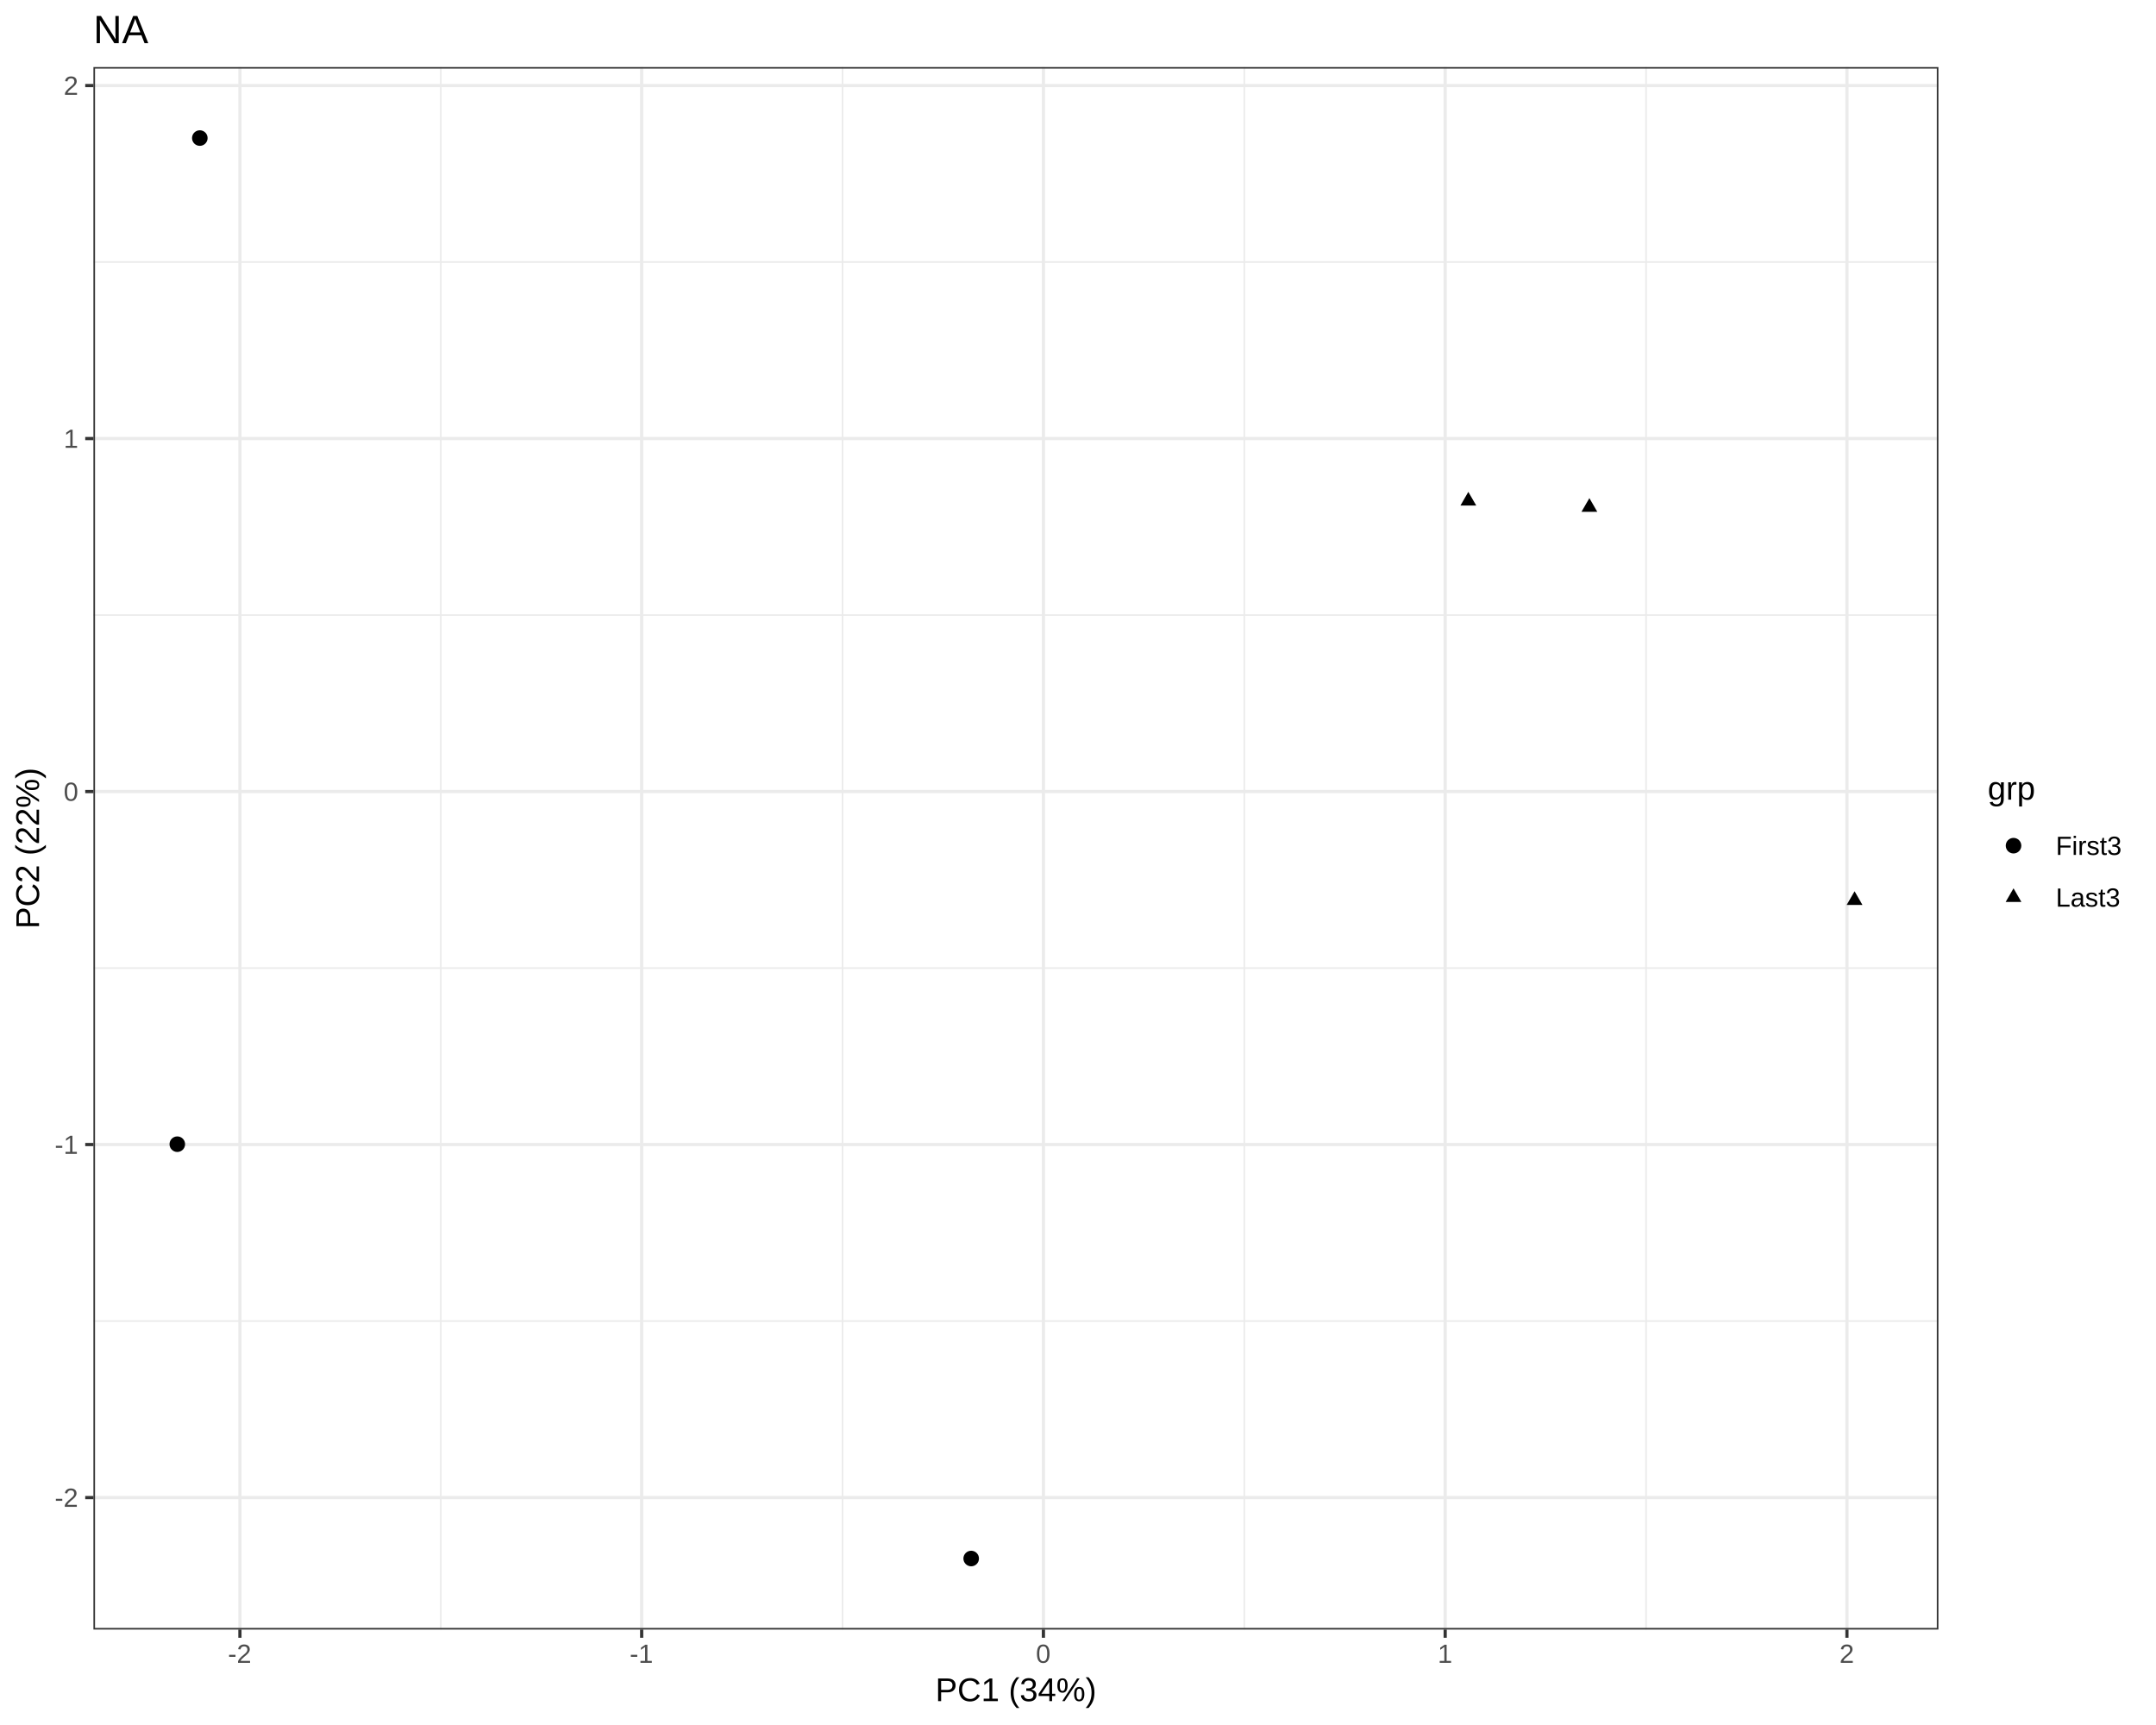
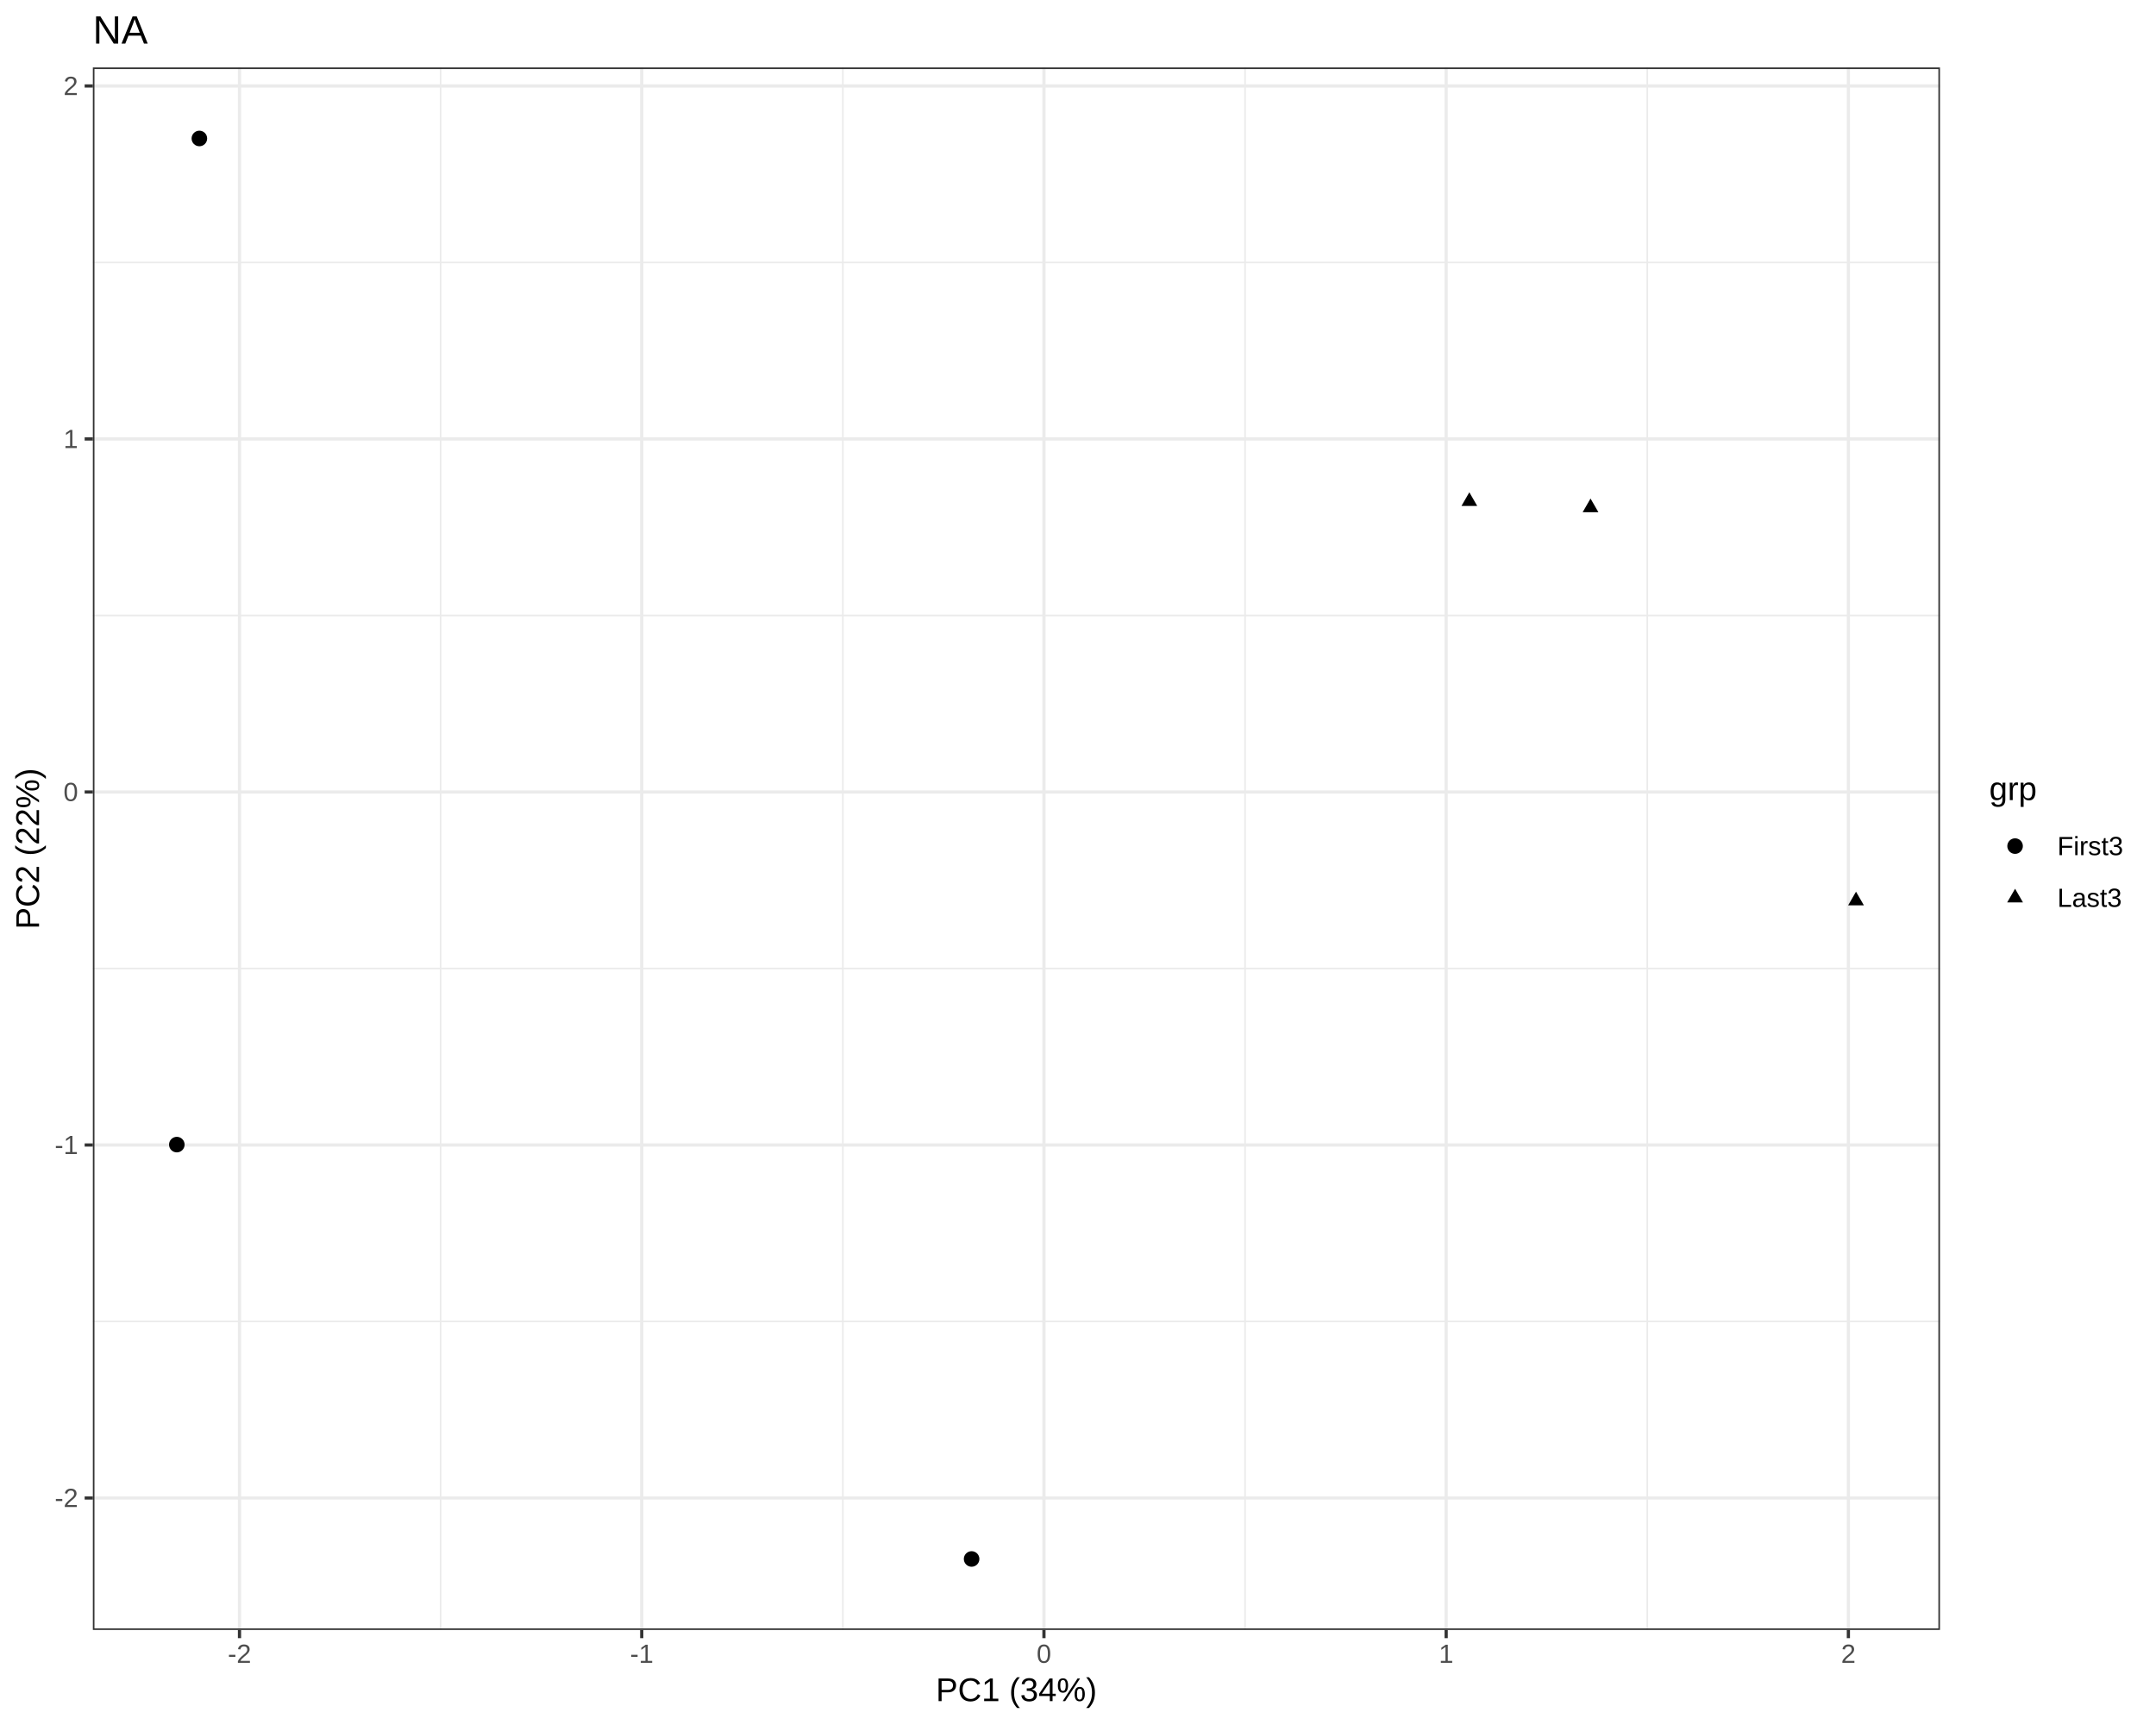
<svg xmlns="http://www.w3.org/2000/svg" viewBox="0 0 720.00 576.00">
  <defs>
    <style type="text/css">
-     line, polyline, path, rect, circle {
+     line, polyline, polygon, path, rect, circle {
      fill: none;
      stroke: #000000;
      stroke-linecap: round;
      stroke-linejoin: round;
      stroke-miterlimit: 10.00;
    }
  </style>
  </defs>
  <rect width="100%" height="100%" style="stroke: none; fill: #FFFFFF;" />
  <rect x="0.00" y="0.00" width="720.00" height="576.00" style="stroke-width: 1.07; stroke: #FFFFFF; fill: #FFFFFF;" />
  <defs>
-     <clipPath id="cpMzEuMnw2NDcuMzQzfDU0NC4xMzF8MjIuMzgwOA==">
-       <rect x="31.20" y="22.38" width="616.14" height="521.75" />
+     <clipPath id="cpMzEuMDF8NjQ3Ljg2fDU0NC4yN3wyMi41Mg==">
+       <rect x="31.01" y="22.52" width="616.85" height="521.75" />
    </clipPath>
  </defs>
-   <rect x="31.20" y="22.38" width="616.14" height="521.75" style="stroke-width: 1.07; stroke: none; fill: #FFFFFF;" clip-path="url(#cpMzEuMnw2NDcuMzQzfDU0NC4xMzF8MjIuMzgwOA==)" />
-   <polyline points="31.20,441.12 647.34,441.12 " style="stroke-width: 0.53; stroke: #EBEBEB; stroke-linecap: butt;" clip-path="url(#cpMzEuMnw2NDcuMzQzfDU0NC4xMzF8MjIuMzgwOA==)" />
-   <polyline points="31.20,323.25 647.34,323.25 " style="stroke-width: 0.53; stroke: #EBEBEB; stroke-linecap: butt;" clip-path="url(#cpMzEuMnw2NDcuMzQzfDU0NC4xMzF8MjIuMzgwOA==)" />
-   <polyline points="31.20,205.37 647.34,205.37 " style="stroke-width: 0.53; stroke: #EBEBEB; stroke-linecap: butt;" clip-path="url(#cpMzEuMnw2NDcuMzQzfDU0NC4xMzF8MjIuMzgwOA==)" />
-   <polyline points="31.20,87.50 647.34,87.50 " style="stroke-width: 0.53; stroke: #EBEBEB; stroke-linecap: butt;" clip-path="url(#cpMzEuMnw2NDcuMzQzfDU0NC4xMzF8MjIuMzgwOA==)" />
-   <polyline points="147.20,544.13 147.20,22.38 " style="stroke-width: 0.53; stroke: #EBEBEB; stroke-linecap: butt;" clip-path="url(#cpMzEuMnw2NDcuMzQzfDU0NC4xMzF8MjIuMzgwOA==)" />
-   <polyline points="281.37,544.13 281.37,22.38 " style="stroke-width: 0.53; stroke: #EBEBEB; stroke-linecap: butt;" clip-path="url(#cpMzEuMnw2NDcuMzQzfDU0NC4xMzF8MjIuMzgwOA==)" />
-   <polyline points="415.54,544.13 415.54,22.38 " style="stroke-width: 0.53; stroke: #EBEBEB; stroke-linecap: butt;" clip-path="url(#cpMzEuMnw2NDcuMzQzfDU0NC4xMzF8MjIuMzgwOA==)" />
-   <polyline points="549.71,544.13 549.71,22.38 " style="stroke-width: 0.53; stroke: #EBEBEB; stroke-linecap: butt;" clip-path="url(#cpMzEuMnw2NDcuMzQzfDU0NC4xMzF8MjIuMzgwOA==)" />
-   <polyline points="31.20,500.06 647.34,500.06 " style="stroke-width: 1.07; stroke: #EBEBEB; stroke-linecap: butt;" clip-path="url(#cpMzEuMnw2NDcuMzQzfDU0NC4xMzF8MjIuMzgwOA==)" />
-   <polyline points="31.20,382.18 647.34,382.18 " style="stroke-width: 1.07; stroke: #EBEBEB; stroke-linecap: butt;" clip-path="url(#cpMzEuMnw2NDcuMzQzfDU0NC4xMzF8MjIuMzgwOA==)" />
-   <polyline points="31.20,264.31 647.34,264.31 " style="stroke-width: 1.07; stroke: #EBEBEB; stroke-linecap: butt;" clip-path="url(#cpMzEuMnw2NDcuMzQzfDU0NC4xMzF8MjIuMzgwOA==)" />
-   <polyline points="31.20,146.44 647.34,146.44 " style="stroke-width: 1.07; stroke: #EBEBEB; stroke-linecap: butt;" clip-path="url(#cpMzEuMnw2NDcuMzQzfDU0NC4xMzF8MjIuMzgwOA==)" />
-   <polyline points="31.20,28.57 647.34,28.57 " style="stroke-width: 1.07; stroke: #EBEBEB; stroke-linecap: butt;" clip-path="url(#cpMzEuMnw2NDcuMzQzfDU0NC4xMzF8MjIuMzgwOA==)" />
-   <polyline points="80.12,544.13 80.12,22.38 " style="stroke-width: 1.07; stroke: #EBEBEB; stroke-linecap: butt;" clip-path="url(#cpMzEuMnw2NDcuMzQzfDU0NC4xMzF8MjIuMzgwOA==)" />
-   <polyline points="214.29,544.13 214.29,22.38 " style="stroke-width: 1.07; stroke: #EBEBEB; stroke-linecap: butt;" clip-path="url(#cpMzEuMnw2NDcuMzQzfDU0NC4xMzF8MjIuMzgwOA==)" />
-   <polyline points="348.45,544.13 348.45,22.38 " style="stroke-width: 1.07; stroke: #EBEBEB; stroke-linecap: butt;" clip-path="url(#cpMzEuMnw2NDcuMzQzfDU0NC4xMzF8MjIuMzgwOA==)" />
-   <polyline points="482.62,544.13 482.62,22.38 " style="stroke-width: 1.07; stroke: #EBEBEB; stroke-linecap: butt;" clip-path="url(#cpMzEuMnw2NDcuMzQzfDU0NC4xMzF8MjIuMzgwOA==)" />
-   <polyline points="616.79,544.13 616.79,22.38 " style="stroke-width: 1.07; stroke: #EBEBEB; stroke-linecap: butt;" clip-path="url(#cpMzEuMnw2NDcuMzQzfDU0NC4xMzF8MjIuMzgwOA==)" />
-   <circle cx="66.73" cy="46.10" r="1.95pt" style="stroke-width: 0.71; stroke: none; fill: #000000;" clip-path="url(#cpMzEuMnw2NDcuMzQzfDU0NC4xMzF8MjIuMzgwOA==)" />
-   <circle cx="59.21" cy="382.06" r="1.95pt" style="stroke-width: 0.71; stroke: none; fill: #000000;" clip-path="url(#cpMzEuMnw2NDcuMzQzfDU0NC4xMzF8MjIuMzgwOA==)" />
-   <circle cx="324.33" cy="520.41" r="1.95pt" style="stroke-width: 0.71; stroke: none; fill: #000000;" clip-path="url(#cpMzEuMnw2NDcuMzQzfDU0NC4xMzF8MjIuMzgwOA==)" />
-   <polyline points="490.35,164.24 492.99,168.80 487.72,168.80 " style="stroke-width: 0.71; stroke: none; fill: #000000;" clip-path="url(#cpMzEuMnw2NDcuMzQzfDU0NC4xMzF8MjIuMzgwOA==)" />
-   <polyline points="530.78,166.33 533.41,170.89 528.14,170.89 " style="stroke-width: 0.71; stroke: none; fill: #000000;" clip-path="url(#cpMzEuMnw2NDcuMzQzfDU0NC4xMzF8MjIuMzgwOA==)" />
-   <polyline points="619.34,297.60 621.97,302.16 616.70,302.16 " style="stroke-width: 0.71; stroke: none; fill: #000000;" clip-path="url(#cpMzEuMnw2NDcuMzQzfDU0NC4xMzF8MjIuMzgwOA==)" />
-   <rect x="31.20" y="22.38" width="616.14" height="521.75" style="stroke-width: 1.07; stroke: #333333;" clip-path="url(#cpMzEuMnw2NDcuMzQzfDU0NC4xMzF8MjIuMzgwOA==)" />
+   <rect x="31.01" y="22.52" width="616.85" height="521.75" style="stroke-width: 1.07; stroke: none; fill: #FFFFFF;" clip-path="url(#cpMzEuMDF8NjQ3Ljg2fDU0NC4yN3wyMi41Mg==)" />
+   <polyline points="31.01,441.26 647.86,441.26 " style="stroke-width: 0.53; stroke: #EBEBEB; stroke-linecap: butt;" clip-path="url(#cpMzEuMDF8NjQ3Ljg2fDU0NC4yN3wyMi41Mg==)" />
+   <polyline points="31.01,323.39 647.86,323.39 " style="stroke-width: 0.53; stroke: #EBEBEB; stroke-linecap: butt;" clip-path="url(#cpMzEuMDF8NjQ3Ljg2fDU0NC4yN3wyMi41Mg==)" />
+   <polyline points="31.01,205.52 647.86,205.52 " style="stroke-width: 0.53; stroke: #EBEBEB; stroke-linecap: butt;" clip-path="url(#cpMzEuMDF8NjQ3Ljg2fDU0NC4yN3wyMi41Mg==)" />
+   <polyline points="31.01,87.64 647.86,87.64 " style="stroke-width: 0.53; stroke: #EBEBEB; stroke-linecap: butt;" clip-path="url(#cpMzEuMDF8NjQ3Ljg2fDU0NC4yN3wyMi41Mg==)" />
+   <polyline points="147.14,544.27 147.14,22.52 " style="stroke-width: 0.53; stroke: #EBEBEB; stroke-linecap: butt;" clip-path="url(#cpMzEuMDF8NjQ3Ljg2fDU0NC4yN3wyMi41Mg==)" />
+   <polyline points="281.47,544.27 281.47,22.52 " style="stroke-width: 0.53; stroke: #EBEBEB; stroke-linecap: butt;" clip-path="url(#cpMzEuMDF8NjQ3Ljg2fDU0NC4yN3wyMi41Mg==)" />
+   <polyline points="415.79,544.27 415.79,22.52 " style="stroke-width: 0.53; stroke: #EBEBEB; stroke-linecap: butt;" clip-path="url(#cpMzEuMDF8NjQ3Ljg2fDU0NC4yN3wyMi41Mg==)" />
+   <polyline points="550.11,544.27 550.11,22.52 " style="stroke-width: 0.53; stroke: #EBEBEB; stroke-linecap: butt;" clip-path="url(#cpMzEuMDF8NjQ3Ljg2fDU0NC4yN3wyMi41Mg==)" />
+   <polyline points="31.01,500.20 647.86,500.20 " style="stroke-width: 1.07; stroke: #EBEBEB; stroke-linecap: butt;" clip-path="url(#cpMzEuMDF8NjQ3Ljg2fDU0NC4yN3wyMi41Mg==)" />
+   <polyline points="31.01,382.33 647.86,382.33 " style="stroke-width: 1.07; stroke: #EBEBEB; stroke-linecap: butt;" clip-path="url(#cpMzEuMDF8NjQ3Ljg2fDU0NC4yN3wyMi41Mg==)" />
+   <polyline points="31.01,264.45 647.86,264.45 " style="stroke-width: 1.07; stroke: #EBEBEB; stroke-linecap: butt;" clip-path="url(#cpMzEuMDF8NjQ3Ljg2fDU0NC4yN3wyMi41Mg==)" />
+   <polyline points="31.01,146.58 647.86,146.58 " style="stroke-width: 1.07; stroke: #EBEBEB; stroke-linecap: butt;" clip-path="url(#cpMzEuMDF8NjQ3Ljg2fDU0NC4yN3wyMi41Mg==)" />
+   <polyline points="31.01,28.71 647.86,28.71 " style="stroke-width: 1.07; stroke: #EBEBEB; stroke-linecap: butt;" clip-path="url(#cpMzEuMDF8NjQ3Ljg2fDU0NC4yN3wyMi41Mg==)" />
+   <polyline points="79.98,544.27 79.98,22.52 " style="stroke-width: 1.07; stroke: #EBEBEB; stroke-linecap: butt;" clip-path="url(#cpMzEuMDF8NjQ3Ljg2fDU0NC4yN3wyMi41Mg==)" />
+   <polyline points="214.31,544.27 214.31,22.52 " style="stroke-width: 1.07; stroke: #EBEBEB; stroke-linecap: butt;" clip-path="url(#cpMzEuMDF8NjQ3Ljg2fDU0NC4yN3wyMi41Mg==)" />
+   <polyline points="348.63,544.27 348.63,22.52 " style="stroke-width: 1.07; stroke: #EBEBEB; stroke-linecap: butt;" clip-path="url(#cpMzEuMDF8NjQ3Ljg2fDU0NC4yN3wyMi41Mg==)" />
+   <polyline points="482.95,544.27 482.95,22.52 " style="stroke-width: 1.07; stroke: #EBEBEB; stroke-linecap: butt;" clip-path="url(#cpMzEuMDF8NjQ3Ljg2fDU0NC4yN3wyMi41Mg==)" />
+   <polyline points="617.27,544.27 617.27,22.52 " style="stroke-width: 1.07; stroke: #EBEBEB; stroke-linecap: butt;" clip-path="url(#cpMzEuMDF8NjQ3Ljg2fDU0NC4yN3wyMi41Mg==)" />
+   <circle cx="66.58" cy="46.24" r="1.95pt" style="stroke-width: 0.71; stroke: none; fill: #000000;" clip-path="url(#cpMzEuMDF8NjQ3Ljg2fDU0NC4yN3wyMi41Mg==)" />
+   <circle cx="59.05" cy="382.20" r="1.95pt" style="stroke-width: 0.71; stroke: none; fill: #000000;" clip-path="url(#cpMzEuMDF8NjQ3Ljg2fDU0NC4yN3wyMi41Mg==)" />
+   <circle cx="324.47" cy="520.56" r="1.95pt" style="stroke-width: 0.71; stroke: none; fill: #000000;" clip-path="url(#cpMzEuMDF8NjQ3Ljg2fDU0NC4yN3wyMi41Mg==)" />
+   <polygon points="490.69,164.38 493.32,168.94 488.06,168.94 " style="stroke-width: 0.71; stroke: none; fill: #000000;" clip-path="url(#cpMzEuMDF8NjQ3Ljg2fDU0NC4yN3wyMi41Mg==)" />
+   <polygon points="531.16,166.47 533.79,171.03 528.53,171.03 " style="stroke-width: 0.71; stroke: none; fill: #000000;" clip-path="url(#cpMzEuMDF8NjQ3Ljg2fDU0NC4yN3wyMi41Mg==)" />
+   <polygon points="619.82,297.74 622.45,302.30 617.19,302.30 " style="stroke-width: 0.71; stroke: none; fill: #000000;" clip-path="url(#cpMzEuMDF8NjQ3Ljg2fDU0NC4yN3wyMi41Mg==)" />
+   <rect x="31.01" y="22.52" width="616.85" height="521.75" style="stroke-width: 1.07; stroke: #333333;" clip-path="url(#cpMzEuMDF8NjQ3Ljg2fDU0NC4yN3wyMi41Mg==)" />
  <defs>
-     <clipPath id="cpMHw3MjB8NTc2fDA=">
+     <clipPath id="cpMC4wMHw3MjAuMDB8NTc2LjAwfDAuMDA=">
      <rect x="0.00" y="0.00" width="720.00" height="576.00" />
    </clipPath>
  </defs>
-   <g clip-path="url(#cpMHw3MjB8NTc2fDA=)">
-     <text x="18.27" y="503.15" style="font-size: 8.80px; fill: #4D4D4D; font-family: Liberation Sans;" textLength="8.00px" lengthAdjust="spacingAndGlyphs">-2</text>
+   <g clip-path="url(#cpMC4wMHw3MjAuMDB8NTc2LjAwfDAuMDA=)">
+     <text x="18.27" y="503.22" style="font-size: 8.80px; fill: #4D4D4D; font-family: Liberation Sans;" textLength="7.81px" lengthAdjust="spacingAndGlyphs">-2</text>
  </g>
-   <g clip-path="url(#cpMHw3MjB8NTc2fDA=)">
-     <text x="18.27" y="385.28" style="font-size: 8.80px; fill: #4D4D4D; font-family: Liberation Sans;" textLength="8.00px" lengthAdjust="spacingAndGlyphs">-1</text>
+   <g clip-path="url(#cpMC4wMHw3MjAuMDB8NTc2LjAwfDAuMDA=)">
+     <text x="18.27" y="385.35" style="font-size: 8.80px; fill: #4D4D4D; font-family: Liberation Sans;" textLength="7.81px" lengthAdjust="spacingAndGlyphs">-1</text>
  </g>
-   <g clip-path="url(#cpMHw3MjB8NTc2fDA=)">
-     <text x="21.26" y="267.41" style="font-size: 8.80px; fill: #4D4D4D; font-family: Liberation Sans;" textLength="5.01px" lengthAdjust="spacingAndGlyphs">0</text>
+   <g clip-path="url(#cpMC4wMHw3MjAuMDB8NTc2LjAwfDAuMDA=)">
+     <text x="21.19" y="267.48" style="font-size: 8.80px; fill: #4D4D4D; font-family: Liberation Sans;" textLength="4.89px" lengthAdjust="spacingAndGlyphs">0</text>
  </g>
-   <g clip-path="url(#cpMHw3MjB8NTc2fDA=)">
-     <text x="21.26" y="149.53" style="font-size: 8.80px; fill: #4D4D4D; font-family: Liberation Sans;" textLength="5.01px" lengthAdjust="spacingAndGlyphs">1</text>
+   <g clip-path="url(#cpMC4wMHw3MjAuMDB8NTc2LjAwfDAuMDA=)">
+     <text x="21.19" y="149.60" style="font-size: 8.80px; fill: #4D4D4D; font-family: Liberation Sans;" textLength="4.89px" lengthAdjust="spacingAndGlyphs">1</text>
  </g>
-   <g clip-path="url(#cpMHw3MjB8NTc2fDA=)">
-     <text x="21.26" y="31.66" style="font-size: 8.80px; fill: #4D4D4D; font-family: Liberation Sans;" textLength="5.01px" lengthAdjust="spacingAndGlyphs">2</text>
+   <g clip-path="url(#cpMC4wMHw3MjAuMDB8NTc2LjAwfDAuMDA=)">
+     <text x="21.19" y="31.73" style="font-size: 8.80px; fill: #4D4D4D; font-family: Liberation Sans;" textLength="4.89px" lengthAdjust="spacingAndGlyphs">2</text>
  </g>
-   <polyline points="28.46,500.06 31.20,500.06 " style="stroke-width: 1.07; stroke: #333333; stroke-linecap: butt;" clip-path="url(#cpMHw3MjB8NTc2fDA=)" />
-   <polyline points="28.46,382.18 31.20,382.18 " style="stroke-width: 1.07; stroke: #333333; stroke-linecap: butt;" clip-path="url(#cpMHw3MjB8NTc2fDA=)" />
-   <polyline points="28.46,264.31 31.20,264.31 " style="stroke-width: 1.07; stroke: #333333; stroke-linecap: butt;" clip-path="url(#cpMHw3MjB8NTc2fDA=)" />
-   <polyline points="28.46,146.44 31.20,146.44 " style="stroke-width: 1.07; stroke: #333333; stroke-linecap: butt;" clip-path="url(#cpMHw3MjB8NTc2fDA=)" />
-   <polyline points="28.46,28.57 31.20,28.57 " style="stroke-width: 1.07; stroke: #333333; stroke-linecap: butt;" clip-path="url(#cpMHw3MjB8NTc2fDA=)" />
-   <polyline points="80.12,546.87 80.12,544.13 " style="stroke-width: 1.07; stroke: #333333; stroke-linecap: butt;" clip-path="url(#cpMHw3MjB8NTc2fDA=)" />
-   <polyline points="214.29,546.87 214.29,544.13 " style="stroke-width: 1.07; stroke: #333333; stroke-linecap: butt;" clip-path="url(#cpMHw3MjB8NTc2fDA=)" />
-   <polyline points="348.45,546.87 348.45,544.13 " style="stroke-width: 1.07; stroke: #333333; stroke-linecap: butt;" clip-path="url(#cpMHw3MjB8NTc2fDA=)" />
-   <polyline points="482.62,546.87 482.62,544.13 " style="stroke-width: 1.07; stroke: #333333; stroke-linecap: butt;" clip-path="url(#cpMHw3MjB8NTc2fDA=)" />
-   <polyline points="616.79,546.87 616.79,544.13 " style="stroke-width: 1.07; stroke: #333333; stroke-linecap: butt;" clip-path="url(#cpMHw3MjB8NTc2fDA=)" />
-   <g clip-path="url(#cpMHw3MjB8NTc2fDA=)">
-     <text x="76.12" y="555.25" style="font-size: 8.80px; fill: #4D4D4D; font-family: Liberation Sans;" textLength="8.00px" lengthAdjust="spacingAndGlyphs">-2</text>
+   <polyline points="28.27,500.20 31.01,500.20 " style="stroke-width: 1.07; stroke: #333333; stroke-linecap: butt;" clip-path="url(#cpMC4wMHw3MjAuMDB8NTc2LjAwfDAuMDA=)" />
+   <polyline points="28.27,382.33 31.01,382.33 " style="stroke-width: 1.07; stroke: #333333; stroke-linecap: butt;" clip-path="url(#cpMC4wMHw3MjAuMDB8NTc2LjAwfDAuMDA=)" />
+   <polyline points="28.27,264.45 31.01,264.45 " style="stroke-width: 1.07; stroke: #333333; stroke-linecap: butt;" clip-path="url(#cpMC4wMHw3MjAuMDB8NTc2LjAwfDAuMDA=)" />
+   <polyline points="28.27,146.58 31.01,146.58 " style="stroke-width: 1.07; stroke: #333333; stroke-linecap: butt;" clip-path="url(#cpMC4wMHw3MjAuMDB8NTc2LjAwfDAuMDA=)" />
+   <polyline points="28.27,28.71 31.01,28.71 " style="stroke-width: 1.07; stroke: #333333; stroke-linecap: butt;" clip-path="url(#cpMC4wMHw3MjAuMDB8NTc2LjAwfDAuMDA=)" />
+   <polyline points="79.98,547.01 79.98,544.27 " style="stroke-width: 1.07; stroke: #333333; stroke-linecap: butt;" clip-path="url(#cpMC4wMHw3MjAuMDB8NTc2LjAwfDAuMDA=)" />
+   <polyline points="214.31,547.01 214.31,544.27 " style="stroke-width: 1.07; stroke: #333333; stroke-linecap: butt;" clip-path="url(#cpMC4wMHw3MjAuMDB8NTc2LjAwfDAuMDA=)" />
+   <polyline points="348.63,547.01 348.63,544.27 " style="stroke-width: 1.07; stroke: #333333; stroke-linecap: butt;" clip-path="url(#cpMC4wMHw3MjAuMDB8NTc2LjAwfDAuMDA=)" />
+   <polyline points="482.95,547.01 482.95,544.27 " style="stroke-width: 1.07; stroke: #333333; stroke-linecap: butt;" clip-path="url(#cpMC4wMHw3MjAuMDB8NTc2LjAwfDAuMDA=)" />
+   <polyline points="617.27,547.01 617.27,544.27 " style="stroke-width: 1.07; stroke: #333333; stroke-linecap: butt;" clip-path="url(#cpMC4wMHw3MjAuMDB8NTc2LjAwfDAuMDA=)" />
+   <g clip-path="url(#cpMC4wMHw3MjAuMDB8NTc2LjAwfDAuMDA=)">
+     <text x="76.08" y="555.25" style="font-size: 8.80px; fill: #4D4D4D; font-family: Liberation Sans;" textLength="7.81px" lengthAdjust="spacingAndGlyphs">-2</text>
  </g>
-   <g clip-path="url(#cpMHw3MjB8NTc2fDA=)">
-     <text x="210.28" y="555.25" style="font-size: 8.80px; fill: #4D4D4D; font-family: Liberation Sans;" textLength="8.00px" lengthAdjust="spacingAndGlyphs">-1</text>
+   <g clip-path="url(#cpMC4wMHw3MjAuMDB8NTc2LjAwfDAuMDA=)">
+     <text x="210.40" y="555.25" style="font-size: 8.80px; fill: #4D4D4D; font-family: Liberation Sans;" textLength="7.81px" lengthAdjust="spacingAndGlyphs">-1</text>
  </g>
-   <g clip-path="url(#cpMHw3MjB8NTc2fDA=)">
-     <text x="345.95" y="555.25" style="font-size: 8.80px; fill: #4D4D4D; font-family: Liberation Sans;" textLength="5.01px" lengthAdjust="spacingAndGlyphs">0</text>
+   <g clip-path="url(#cpMC4wMHw3MjAuMDB8NTc2LjAwfDAuMDA=)">
+     <text x="346.18" y="555.25" style="font-size: 8.80px; fill: #4D4D4D; font-family: Liberation Sans;" textLength="4.89px" lengthAdjust="spacingAndGlyphs">0</text>
  </g>
-   <g clip-path="url(#cpMHw3MjB8NTc2fDA=)">
-     <text x="480.12" y="555.25" style="font-size: 8.80px; fill: #4D4D4D; font-family: Liberation Sans;" textLength="5.01px" lengthAdjust="spacingAndGlyphs">1</text>
+   <g clip-path="url(#cpMC4wMHw3MjAuMDB8NTc2LjAwfDAuMDA=)">
+     <text x="480.50" y="555.25" style="font-size: 8.80px; fill: #4D4D4D; font-family: Liberation Sans;" textLength="4.89px" lengthAdjust="spacingAndGlyphs">1</text>
  </g>
-   <g clip-path="url(#cpMHw3MjB8NTc2fDA=)">
-     <text x="614.29" y="555.25" style="font-size: 8.80px; fill: #4D4D4D; font-family: Liberation Sans;" textLength="5.01px" lengthAdjust="spacingAndGlyphs">2</text>
+   <g clip-path="url(#cpMC4wMHw3MjAuMDB8NTc2LjAwfDAuMDA=)">
+     <text x="614.83" y="555.25" style="font-size: 8.80px; fill: #4D4D4D; font-family: Liberation Sans;" textLength="4.89px" lengthAdjust="spacingAndGlyphs">2</text>
  </g>
-   <g clip-path="url(#cpMHw3MjB8NTc2fDA=)">
-     <text x="312.37" y="568.04" style="font-size: 11.00px; font-family: Liberation Sans;" textLength="53.80px" lengthAdjust="spacingAndGlyphs">PC1 (34%)</text>
+   <g clip-path="url(#cpMC4wMHw3MjAuMDB8NTc2LjAwfDAuMDA=)">
+     <text x="312.53" y="568.04" style="font-size: 11.00px; font-family: Liberation Sans;" textLength="53.81px" lengthAdjust="spacingAndGlyphs">PC1 (34%)</text>
  </g>
-   <g clip-path="url(#cpMHw3MjB8NTc2fDA=)">
-     <text transform="translate(13.04,310.15) rotate(-90)" style="font-size: 11.00px; font-family: Liberation Sans;" textLength="53.80px" lengthAdjust="spacingAndGlyphs">PC2 (22%)</text>
+   <g clip-path="url(#cpMC4wMHw3MjAuMDB8NTc2LjAwfDAuMDA=)">
+     <text transform="translate(13.04,310.30) rotate(-90)" style="font-size: 11.00px; font-family: Liberation Sans;" textLength="53.81px" lengthAdjust="spacingAndGlyphs">PC2 (22%)</text>
  </g>
-   <rect x="658.30" y="252.73" width="56.22" height="61.05" style="stroke-width: 1.07; stroke: none; fill: #FFFFFF;" clip-path="url(#cpMHw3MjB8NTc2fDA=)" />
-   <g clip-path="url(#cpMHw3MjB8NTc2fDA=)">
-     <text x="663.78" y="267.02" style="font-size: 11.00px; font-family: Liberation Sans;" textLength="15.90px" lengthAdjust="spacingAndGlyphs">grp</text>
+   <rect x="658.82" y="252.87" width="55.70" height="61.05" style="stroke-width: 1.07; stroke: none; fill: #FFFFFF;" clip-path="url(#cpMC4wMHw3MjAuMDB8NTc2LjAwfDAuMDA=)" />
+   <g clip-path="url(#cpMC4wMHw3MjAuMDB8NTc2LjAwfDAuMDA=)">
+     <text x="664.30" y="267.16" style="font-size: 11.00px; font-family: Liberation Sans;" textLength="15.91px" lengthAdjust="spacingAndGlyphs">grp</text>
  </g>
-   <rect x="663.78" y="273.74" width="17.28" height="17.28" style="stroke-width: 1.07; stroke: none; fill: #FFFFFF;" clip-path="url(#cpMHw3MjB8NTc2fDA=)" />
-   <circle cx="672.42" cy="282.38" r="1.95pt" style="stroke-width: 0.71; stroke: none; fill: #000000;" clip-path="url(#cpMHw3MjB8NTc2fDA=)" />
-   <rect x="663.78" y="291.02" width="17.28" height="17.28" style="stroke-width: 1.07; stroke: none; fill: #FFFFFF;" clip-path="url(#cpMHw3MjB8NTc2fDA=)" />
-   <polyline points="672.42,296.62 675.05,301.18 669.79,301.18 " style="stroke-width: 0.71; stroke: none; fill: #000000;" clip-path="url(#cpMHw3MjB8NTc2fDA=)" />
-   <g clip-path="url(#cpMHw3MjB8NTc2fDA=)">
-     <text x="686.54" y="285.47" style="font-size: 8.80px; font-family: Liberation Sans;" textLength="22.50px" lengthAdjust="spacingAndGlyphs">First3</text>
+   <rect x="664.30" y="273.88" width="17.28" height="17.28" style="stroke-width: 1.07; stroke: none; fill: #FFFFFF;" clip-path="url(#cpMC4wMHw3MjAuMDB8NTc2LjAwfDAuMDA=)" />
+   <circle cx="672.94" cy="282.52" r="1.95pt" style="stroke-width: 0.71; stroke: none; fill: #000000;" clip-path="url(#cpMC4wMHw3MjAuMDB8NTc2LjAwfDAuMDA=)" />
+   <rect x="664.30" y="291.16" width="17.28" height="17.28" style="stroke-width: 1.07; stroke: none; fill: #FFFFFF;" clip-path="url(#cpMC4wMHw3MjAuMDB8NTc2LjAwfDAuMDA=)" />
+   <polygon points="672.94,296.76 675.57,301.32 670.30,301.32 " style="stroke-width: 0.71; stroke: none; fill: #000000;" clip-path="url(#cpMC4wMHw3MjAuMDB8NTc2LjAwfDAuMDA=)" />
+   <g clip-path="url(#cpMC4wMHw3MjAuMDB8NTc2LjAwfDAuMDA=)">
+     <text x="687.06" y="285.54" style="font-size: 8.80px; font-family: Liberation Sans;" textLength="21.98px" lengthAdjust="spacingAndGlyphs">First3</text>
  </g>
-   <g clip-path="url(#cpMHw3MjB8NTc2fDA=)">
-     <text x="686.54" y="302.75" style="font-size: 8.80px; font-family: Liberation Sans;" textLength="22.02px" lengthAdjust="spacingAndGlyphs">Last3</text>
+   <g clip-path="url(#cpMC4wMHw3MjAuMDB8NTc2LjAwfDAuMDA=)">
+     <text x="687.06" y="302.82" style="font-size: 8.80px; font-family: Liberation Sans;" textLength="21.52px" lengthAdjust="spacingAndGlyphs">Last3</text>
  </g>
-   <g clip-path="url(#cpMHw3MjB8NTc2fDA=)">
-     <text x="31.20" y="14.42" style="font-size: 13.20px; font-family: Liberation Sans;" textLength="18.06px" lengthAdjust="spacingAndGlyphs">NA</text>
+   <g clip-path="url(#cpMC4wMHw3MjAuMDB8NTc2LjAwfDAuMDA=)">
+     <text x="31.01" y="14.56" style="font-size: 13.20px; font-family: Liberation Sans;" textLength="18.33px" lengthAdjust="spacingAndGlyphs">NA</text>
  </g>
</svg>
